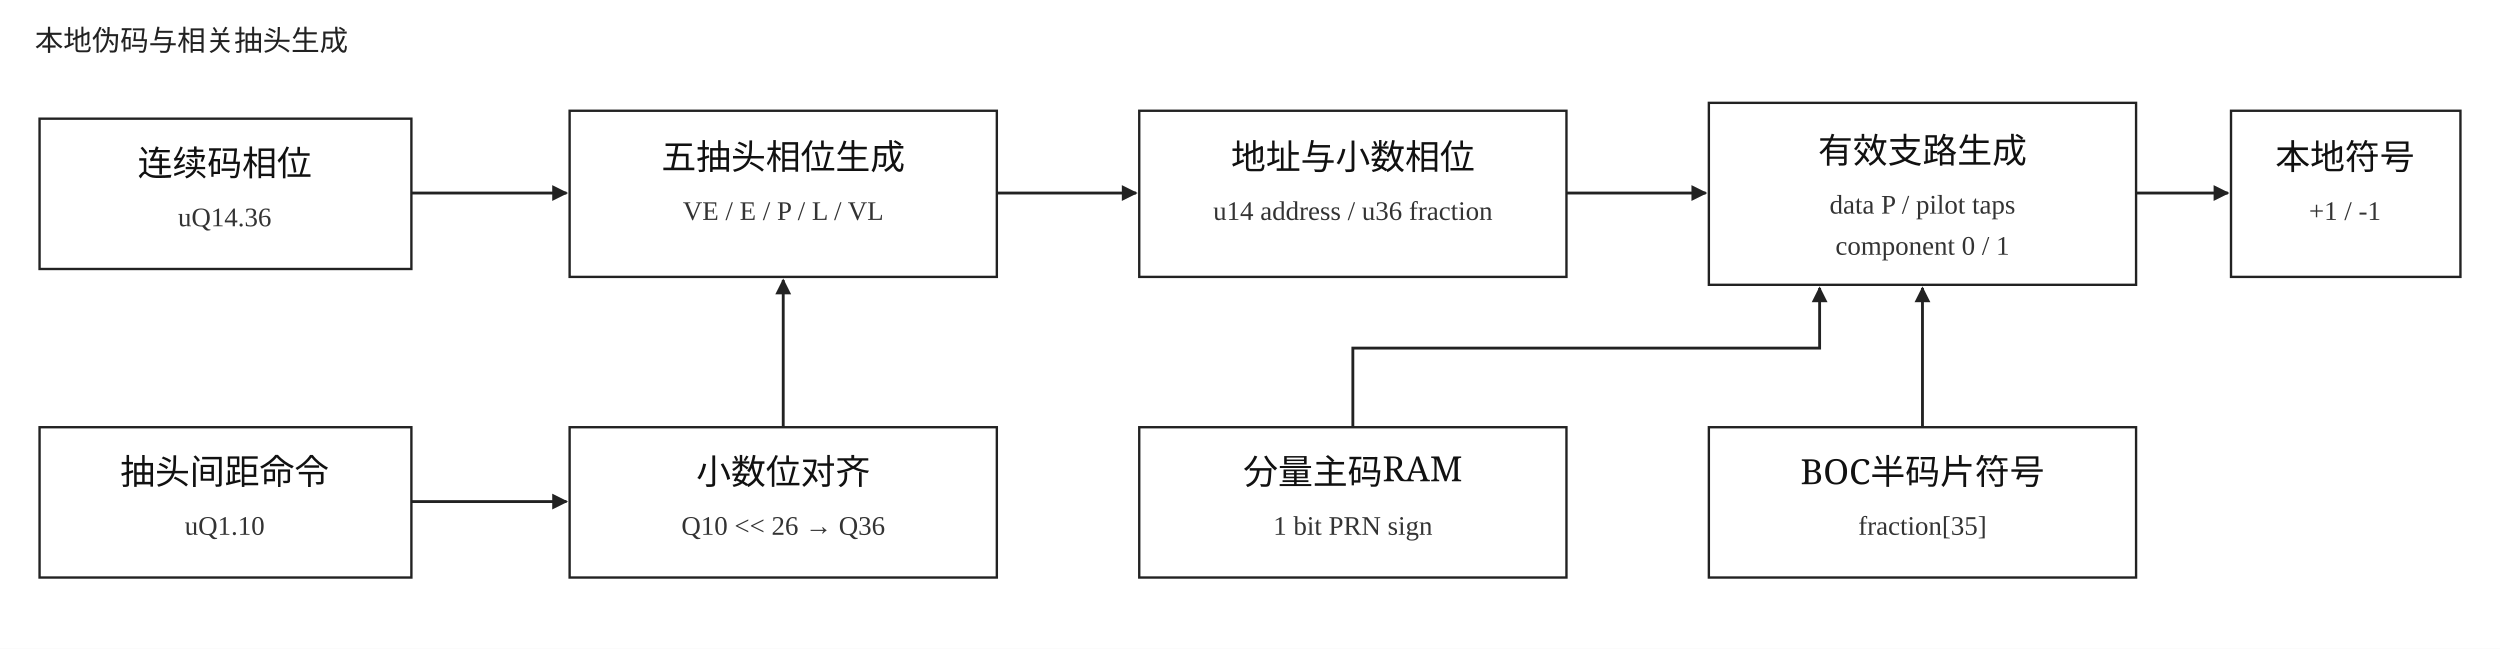
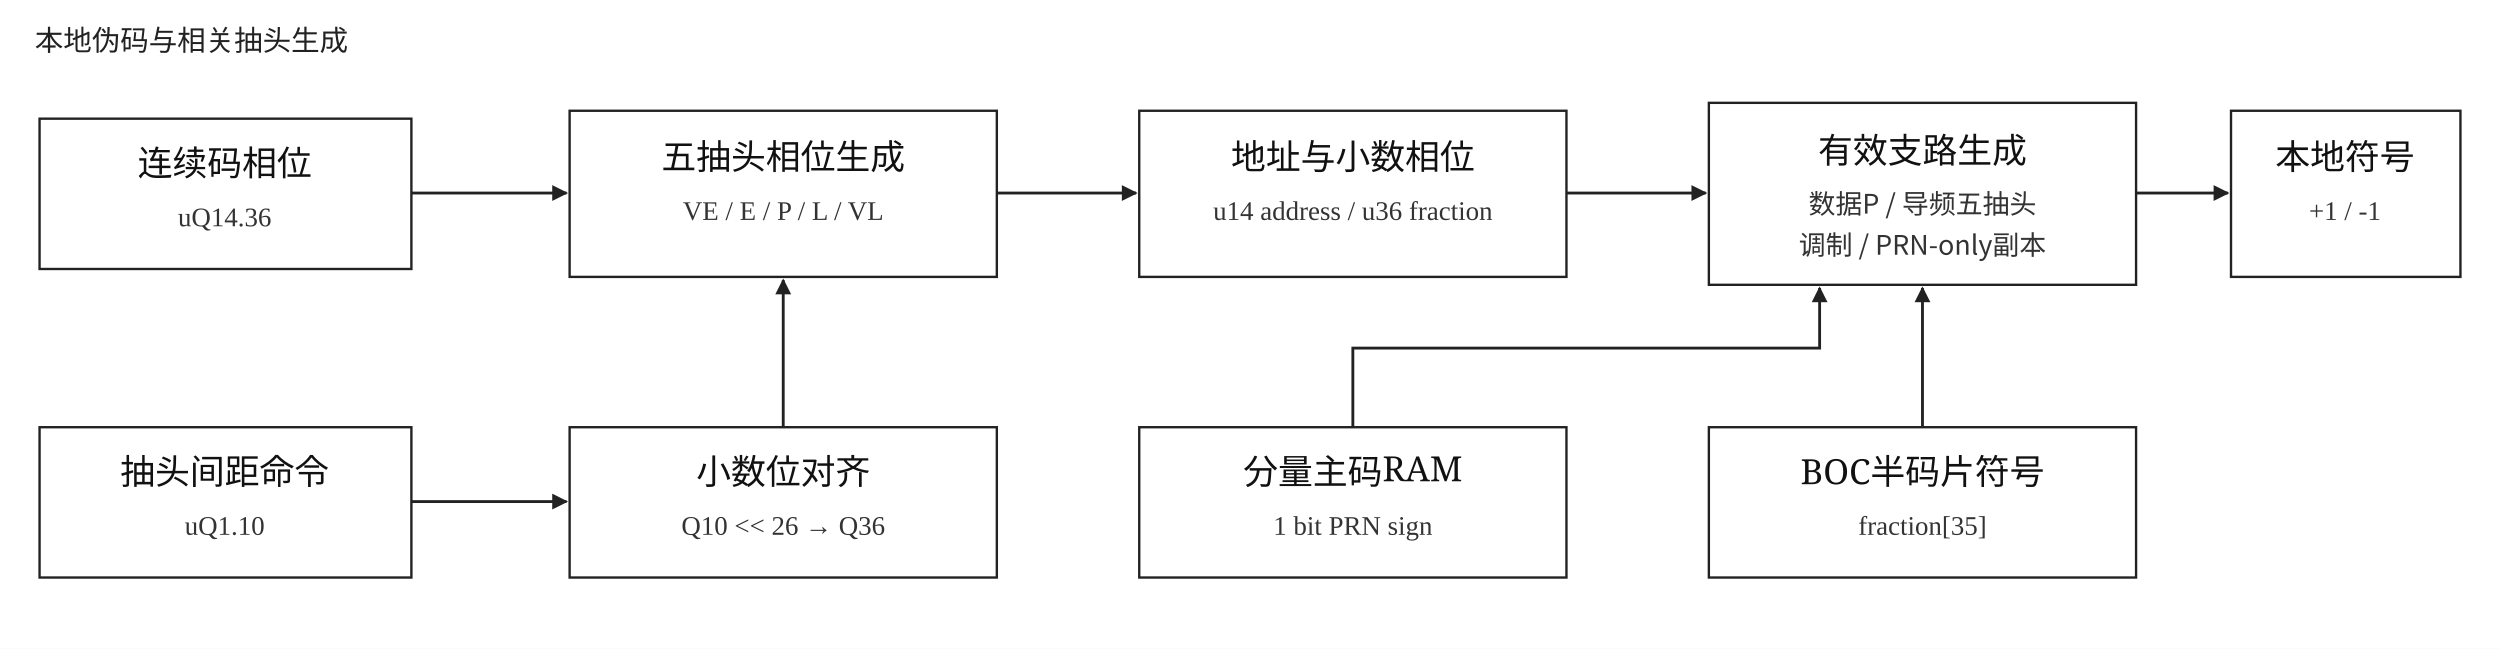
<svg xmlns="http://www.w3.org/2000/svg" width="1580" height="410" viewBox="0 0 1580 410">
  <defs>
    <marker id="arrow" markerWidth="10" markerHeight="10" refX="9" refY="5" orient="auto" markerUnits="userSpaceOnUse">
      <path d="M0,0 L10,5 L0,10 Z" fill="#222222" />
    </marker>
    <style>
      .box { fill: #ffffff; stroke: #222222; stroke-width: 1.5; }
      .line { fill: none; stroke: #222222; stroke-width: 1.8;
              marker-end: url(#arrow); }
      .title { font-size: 22px; fill: #111111; text-anchor: middle; }
      .fmt { font-size: 17px; fill: #333333; text-anchor: middle; }
      .caption { font-size: 18px; fill: #222222; }
    </style>
  </defs>
  <rect x="0" y="0" width="1580" height="410" fill="#ffffff" />
  <text x="22" y="32" class="caption" font-family="SimSun, Songti SC, serif">本地伪码与相关抽头生成</text>
  <rect class="box" x="25" y="75" width="235" height="95" />
  <text class="title" x="142" y="111" font-family="SimSun, Songti SC, serif">连续码相位</text>
  <text class="fmt" x="142" y="143" font-family="'Times New Roman', serif">uQ14.36</text>
  <path class="line" d="M260,122 H358" />
  <rect class="box" x="360" y="70" width="270" height="105" />
  <text class="title" x="495" y="107" font-family="SimSun, Songti SC, serif">五抽头相位生成</text>
  <text class="fmt" x="495" y="139" font-family="'Times New Roman', serif">VE / E / P / L / VL</text>
  <path class="line" d="M630,122 H718" />
  <rect class="box" x="720" y="70" width="270" height="105" />
  <text class="title" x="855" y="107" font-family="SimSun, Songti SC, serif">地址与小数相位</text>
  <text class="fmt" x="855" y="139" font-family="'Times New Roman', serif">u14 address / u36 fraction</text>
  <path class="line" d="M990,122 H1078" />
  <rect class="box" x="1080" y="65" width="270" height="115" />
  <text class="title" x="1215" y="103" font-family="SimSun, Songti SC, serif">有效支路生成</text>
-   <text class="fmt" x="1215" y="135" font-family="'Times New Roman', serif">data P / pilot taps</text>
-   <text class="fmt" x="1215" y="161" font-family="'Times New Roman', serif">component 0 / 1</text>
+   <text class="fmt" x="1215" y="135" font-family="Noto Sans CJK SC, Microsoft YaHei, sans-serif">数据P / 导频五抽头</text>
+   <text class="fmt" x="1215" y="161" font-family="Noto Sans CJK SC, Microsoft YaHei, sans-serif">调制 / PRN-only副本</text>
  <path class="line" d="M1350,122 H1408" />
  <rect class="box" x="1410" y="70" width="145" height="105" />
  <text class="title" x="1482" y="107" font-family="SimSun, Songti SC, serif">本地符号</text>
  <text class="fmt" x="1482" y="139" font-family="'Times New Roman', serif">+1 / -1</text>
  <rect class="box" x="25" y="270" width="235" height="95" />
  <text class="title" x="142" y="306" font-family="SimSun, Songti SC, serif">抽头间距命令</text>
  <text class="fmt" x="142" y="338" font-family="'Times New Roman', serif">uQ1.10</text>
  <path class="line" d="M260,317 H358" />
  <rect class="box" x="360" y="270" width="270" height="95" />
  <text class="title" x="495" y="306" font-family="SimSun, Songti SC, serif">小数位对齐</text>
  <text class="fmt" x="495" y="338" font-family="'Times New Roman', serif">Q10 &lt;&lt; 26 → Q36</text>
  <path class="line" d="M495,270 V177" />
  <rect class="box" x="720" y="270" width="270" height="95" />
  <text class="title" x="855" y="306" font-family="SimSun, Songti SC, serif">分量主码RAM</text>
  <text class="fmt" x="855" y="338" font-family="'Times New Roman', serif">1 bit PRN sign</text>
  <path class="line" d="M855,270 V220 H1150 V182" />
  <rect class="box" x="1080" y="270" width="270" height="95" />
  <text class="title" x="1215" y="306" font-family="SimSun, Songti SC, serif">BOC半码片符号</text>
  <text class="fmt" x="1215" y="338" font-family="'Times New Roman', serif">fraction[35]</text>
  <path class="line" d="M1215,270 V182" />
</svg>
